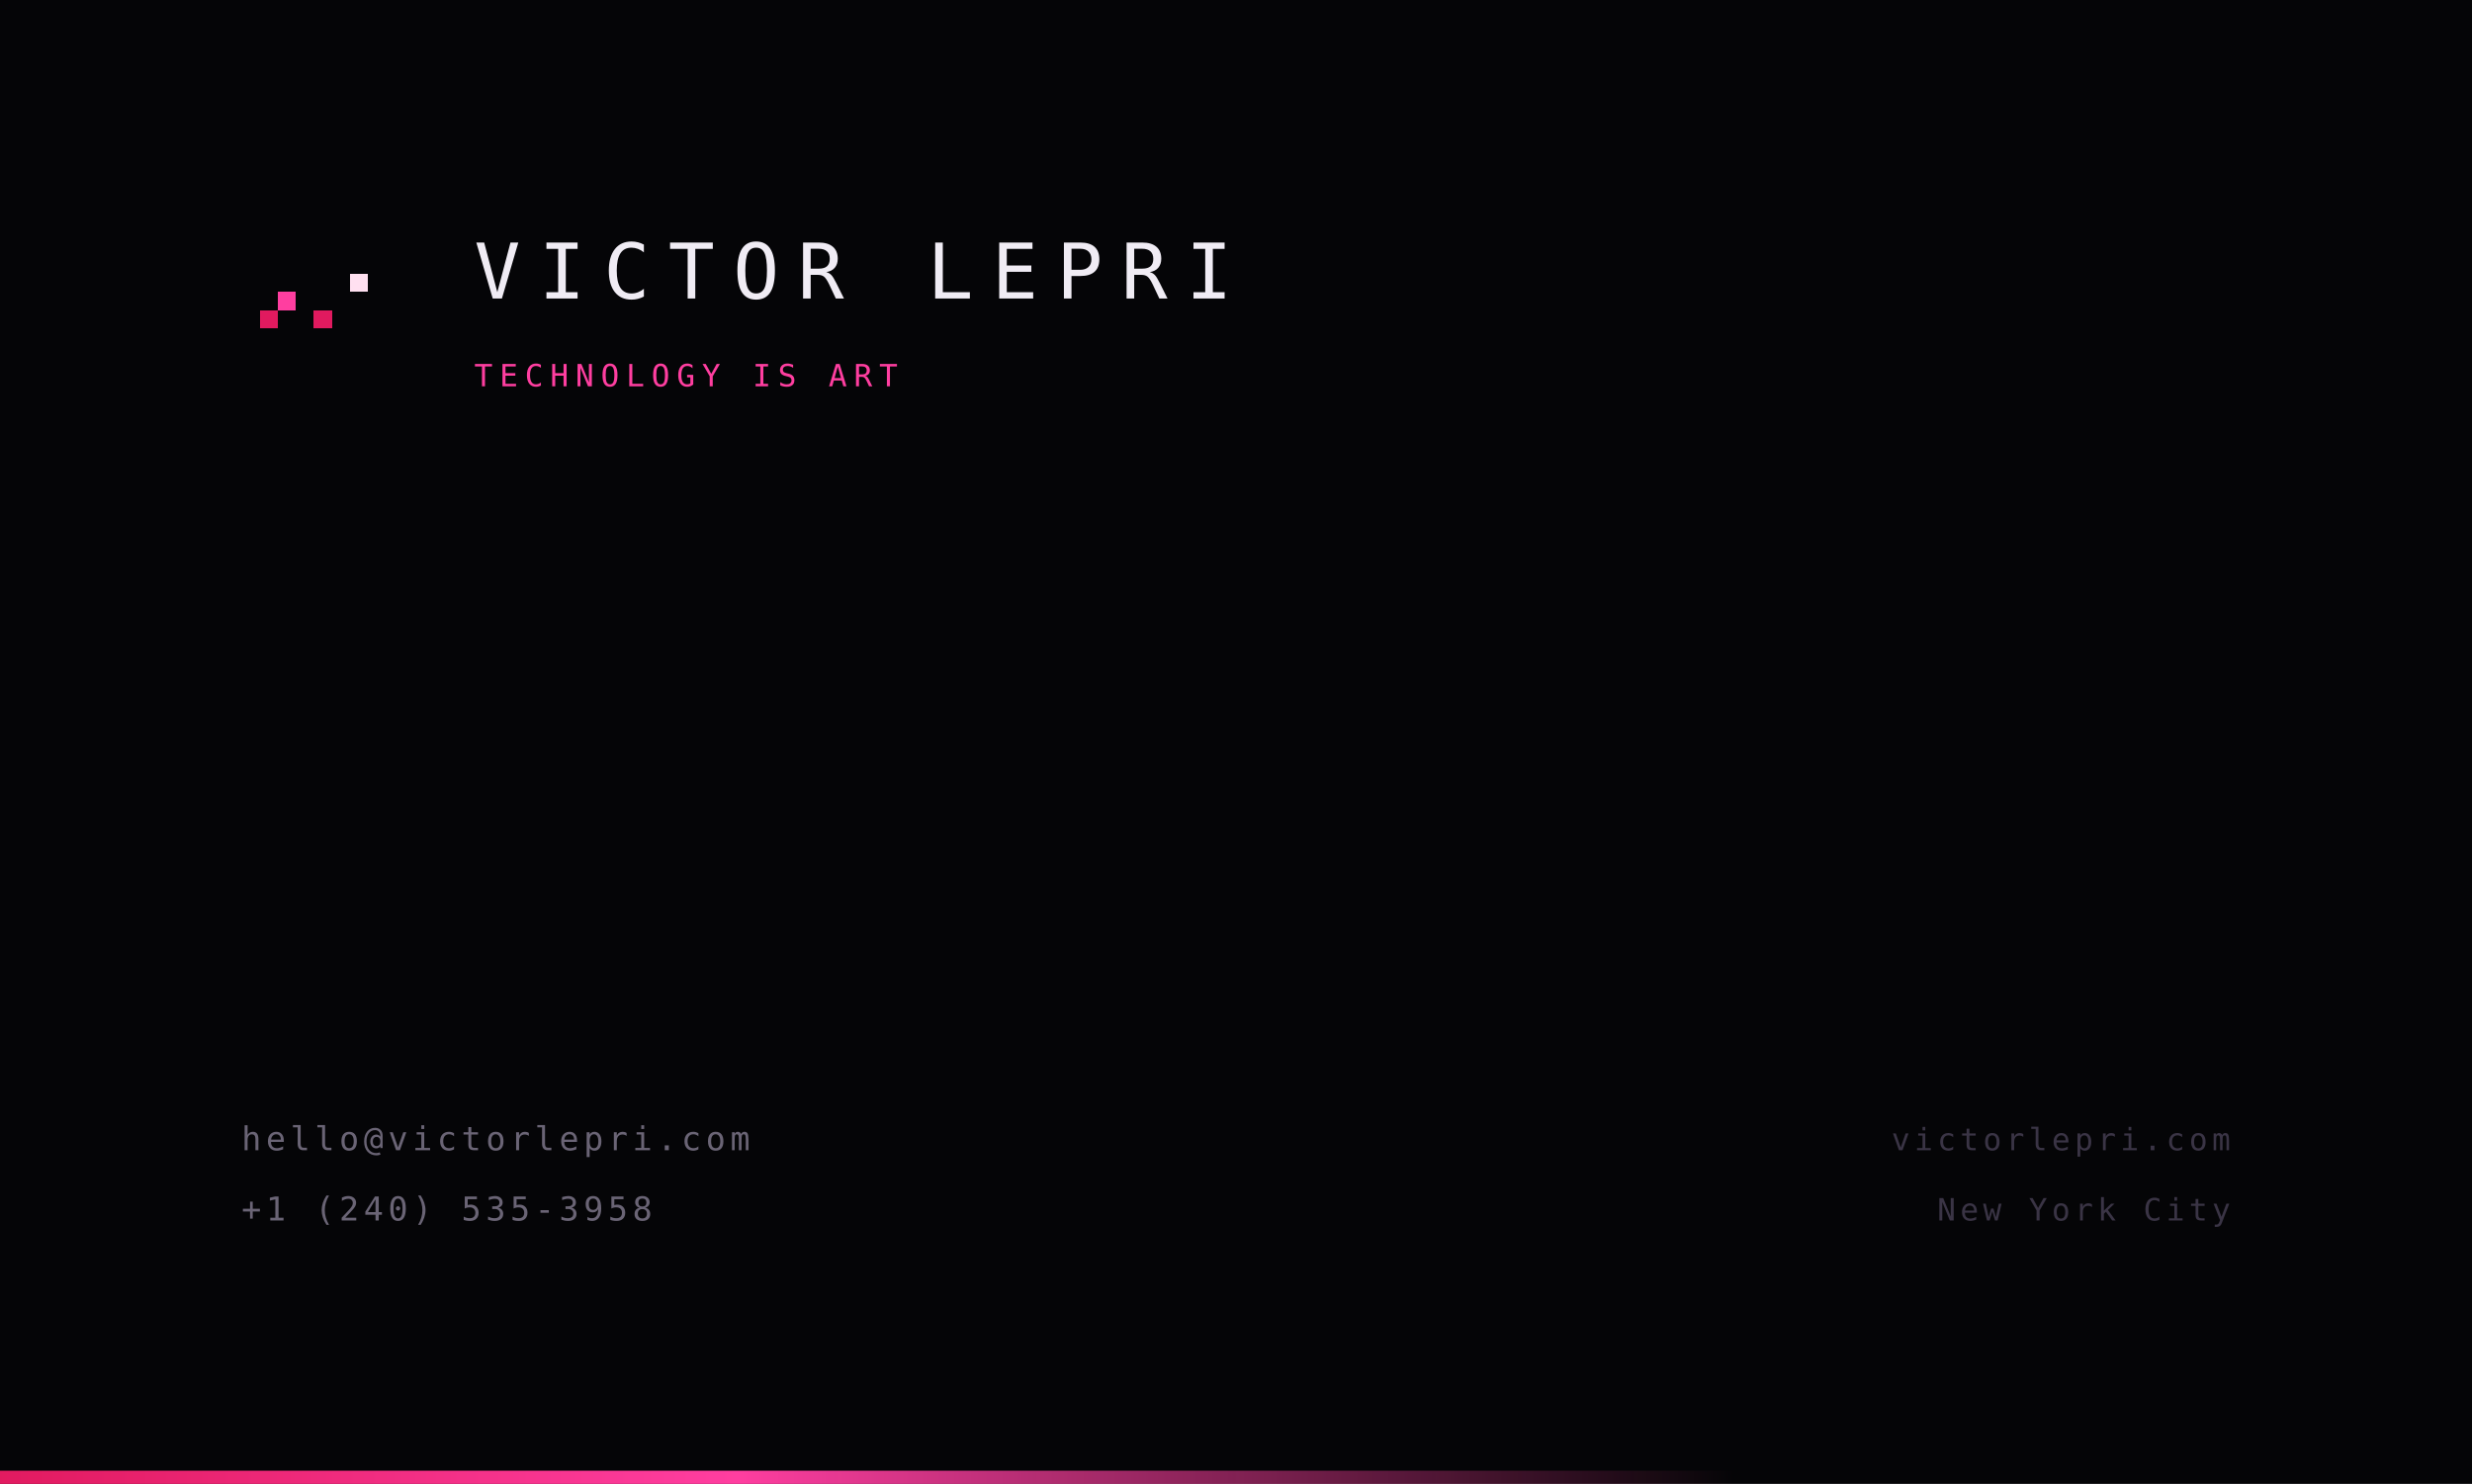
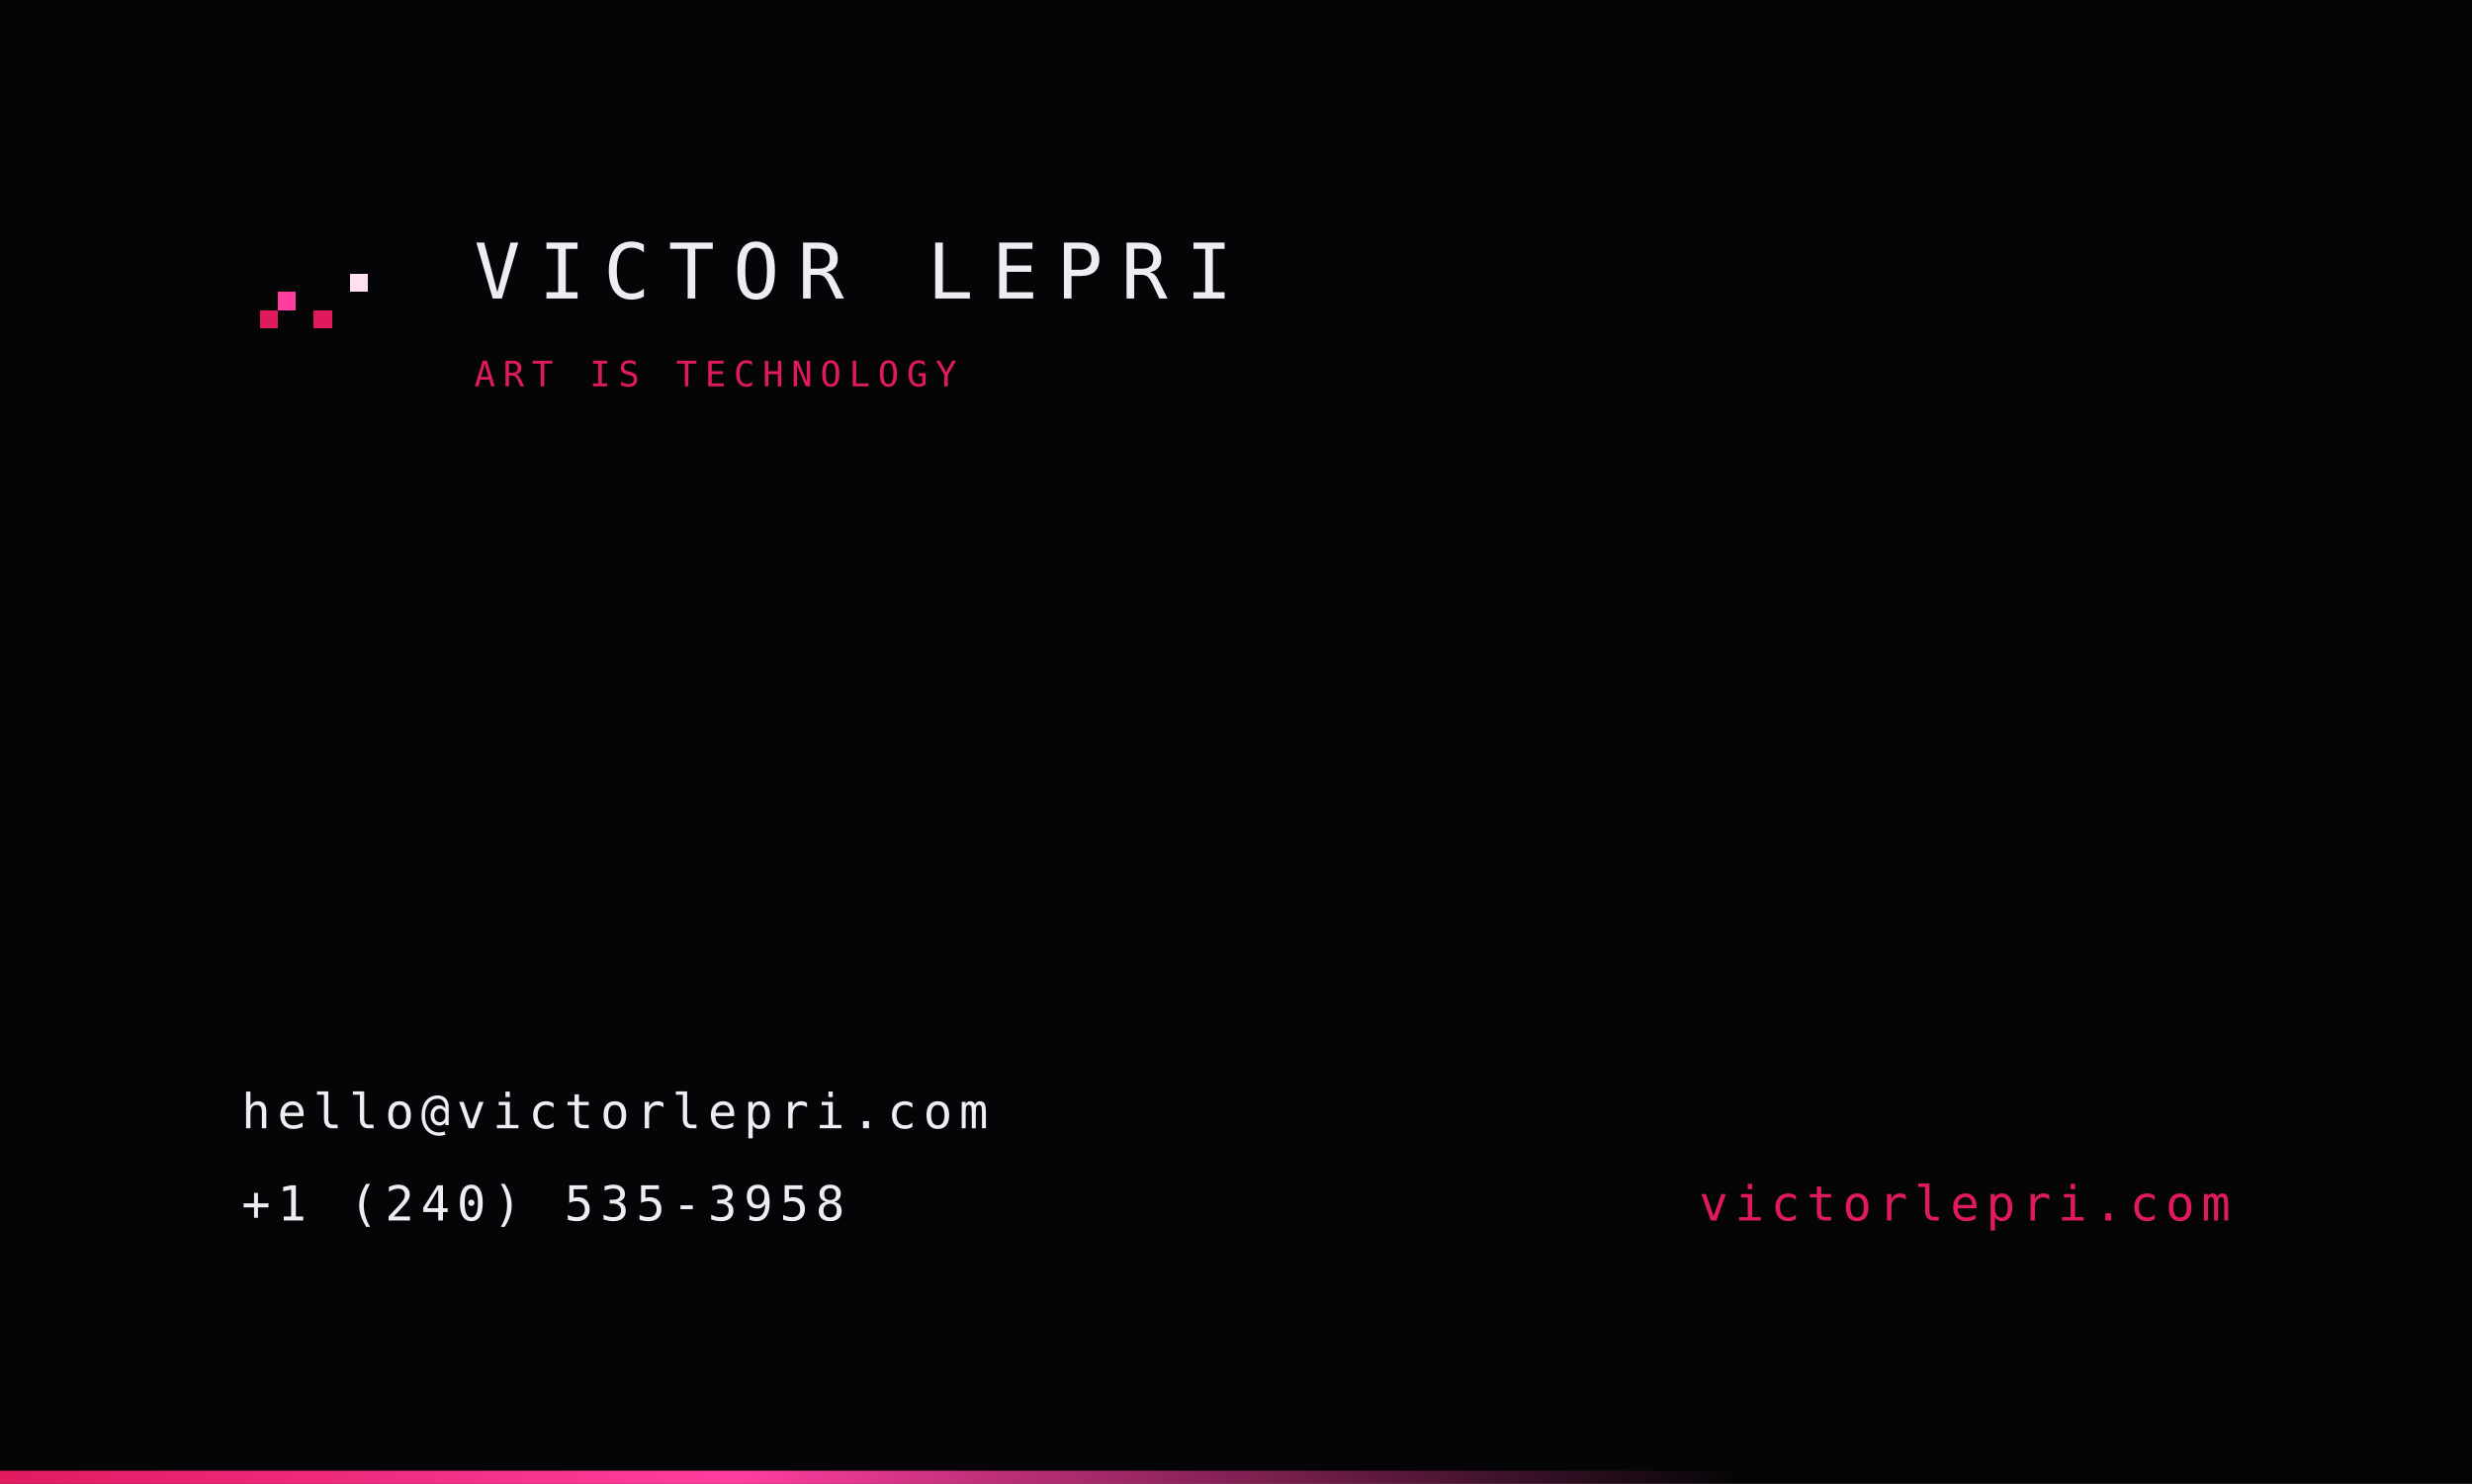
<svg xmlns="http://www.w3.org/2000/svg" width="1126" height="676" viewBox="0 0 1126 676">
  <defs>
    <linearGradient id="rule" x1="0" y1="0" x2="1" y2="0">
      <stop offset="0" stop-color="#e11a5f" />
      <stop offset="0.3" stop-color="#ff3ea0" />
      <stop offset="0.7" stop-color="#ff3ea0" stop-opacity="0" />
    </linearGradient>
  </defs>
  <rect width="1126" height="676" fill="#050507" />
  <g shape-rendering="crispEdges" transform="translate(110,100) scale(8.25)">
    <rect x="1" y="5" width="1" height="1" fill="#e11a5f" />
    <rect x="2" y="4" width="1" height="1" fill="#ff3ea0" />
    <rect x="4" y="5" width="1" height="1" fill="#e11a5f" />
    <rect x="6" y="3" width="1" height="1" fill="#ffe0f0" />
  </g>
  <text x="216" y="136" font-family="Menlo, Consolas, DejaVu Sans Mono, monospace" font-size="35" font-weight="300" letter-spacing="8.4" fill="#f0ecf4">VICTOR LEPRI</text>
-   <text x="216" y="176" font-family="Menlo, Consolas, DejaVu Sans Mono, monospace" font-size="14" letter-spacing="3.1" fill="#ff3ea0">TECHNOLOGY IS ART</text>
-   <text x="110" y="524" font-family="Menlo, Consolas, DejaVu Sans Mono, monospace" font-size="15" letter-spacing="2.1" fill="#6a6475">hello@victorlepri.com</text>
-   <text x="110" y="556" font-family="Menlo, Consolas, DejaVu Sans Mono, monospace" font-size="15" letter-spacing="2.1" fill="#6a6475">+1 (240) 535-3958</text>
-   <text x="1016" y="524" font-family="Menlo, Consolas, DejaVu Sans Mono, monospace" font-size="14" letter-spacing="2" fill="#3a3445" text-anchor="end">victorlepri.com</text>
-   <text x="1016" y="556" font-family="Menlo, Consolas, DejaVu Sans Mono, monospace" font-size="14" letter-spacing="2" fill="#3a3445" text-anchor="end">New York City</text>
+   <text x="216" y="176" font-family="Menlo, Consolas, DejaVu Sans Mono, monospace" font-size="16" letter-spacing="3.5" fill="#e11a5f">ART IS TECHNOLOGY</text>
+   <text x="110" y="514" font-family="Menlo, Consolas, DejaVu Sans Mono, monospace" font-size="22" letter-spacing="3.1" fill="#f0ecf4">hello@victorlepri.com</text>
+   <text x="110" y="556" font-family="Menlo, Consolas, DejaVu Sans Mono, monospace" font-size="22" letter-spacing="3.1" fill="#f0ecf4">+1 (240) 535-3958</text>
+   <text x="1016" y="556" font-family="Menlo, Consolas, DejaVu Sans Mono, monospace" font-size="22" letter-spacing="3.1" fill="#e11a5f" text-anchor="end">victorlepri.com</text>
  <rect x="0" y="670" width="1126" height="6" fill="url(#rule)" />
</svg>
